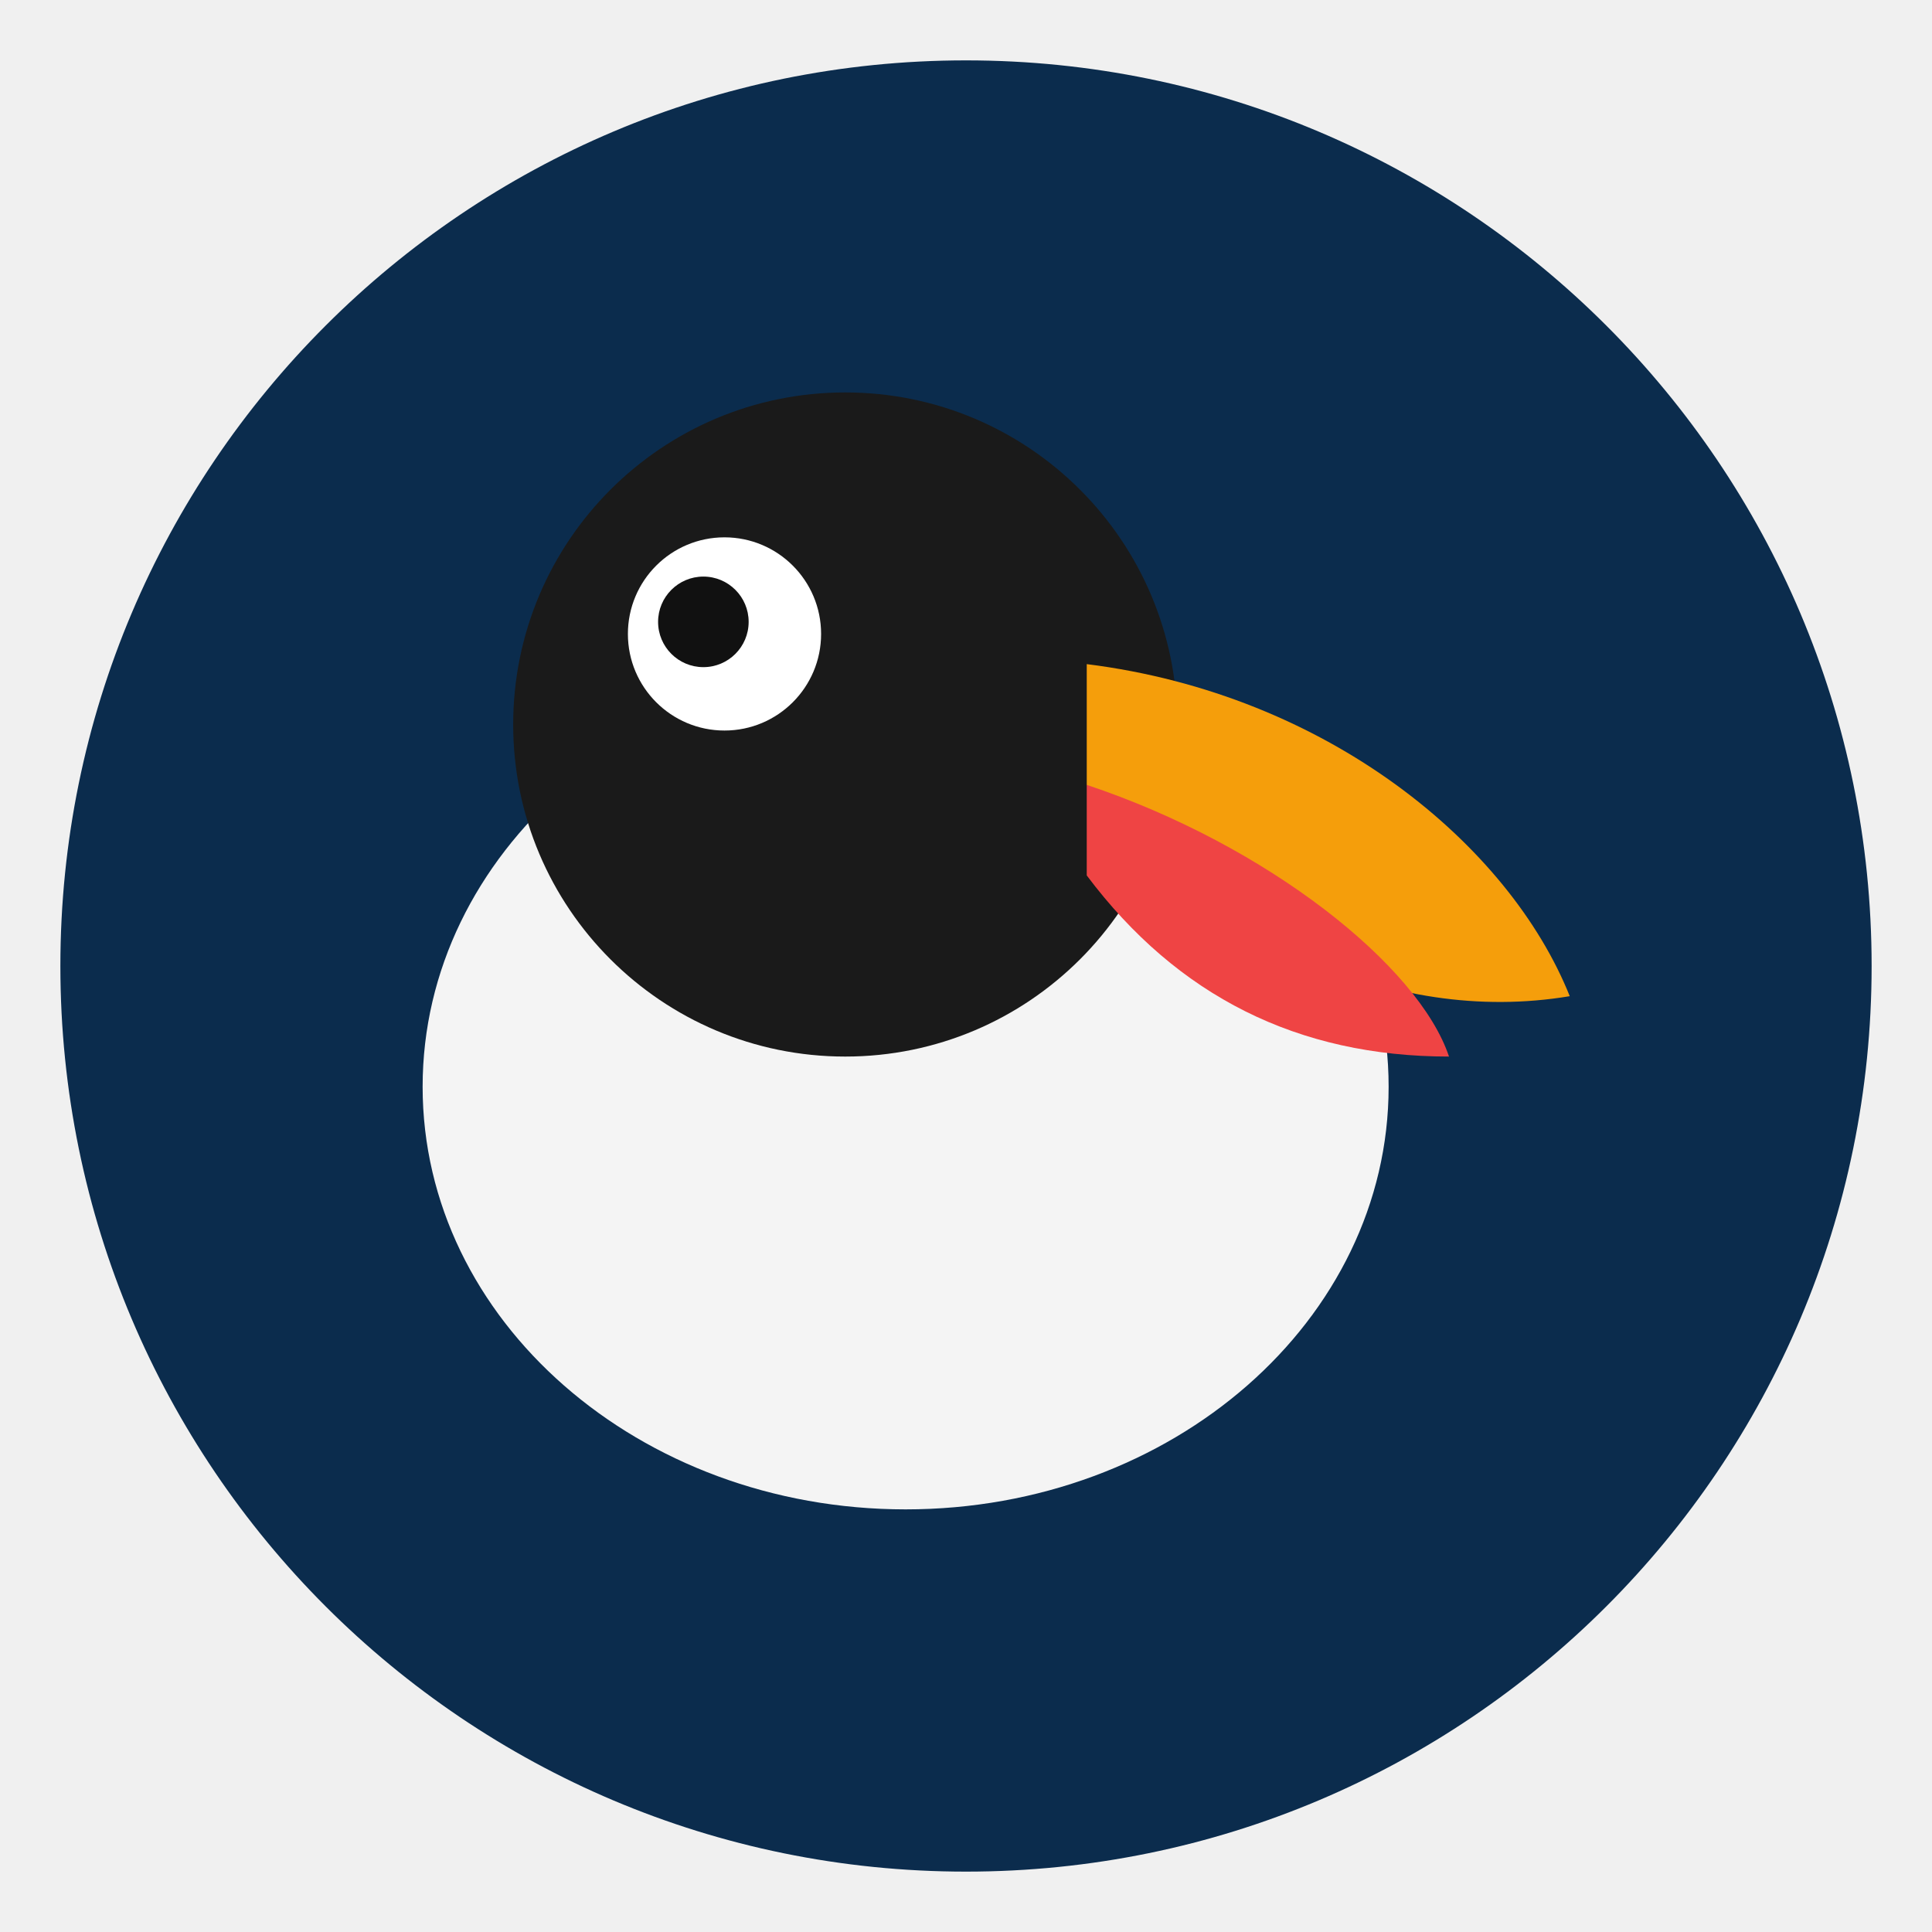
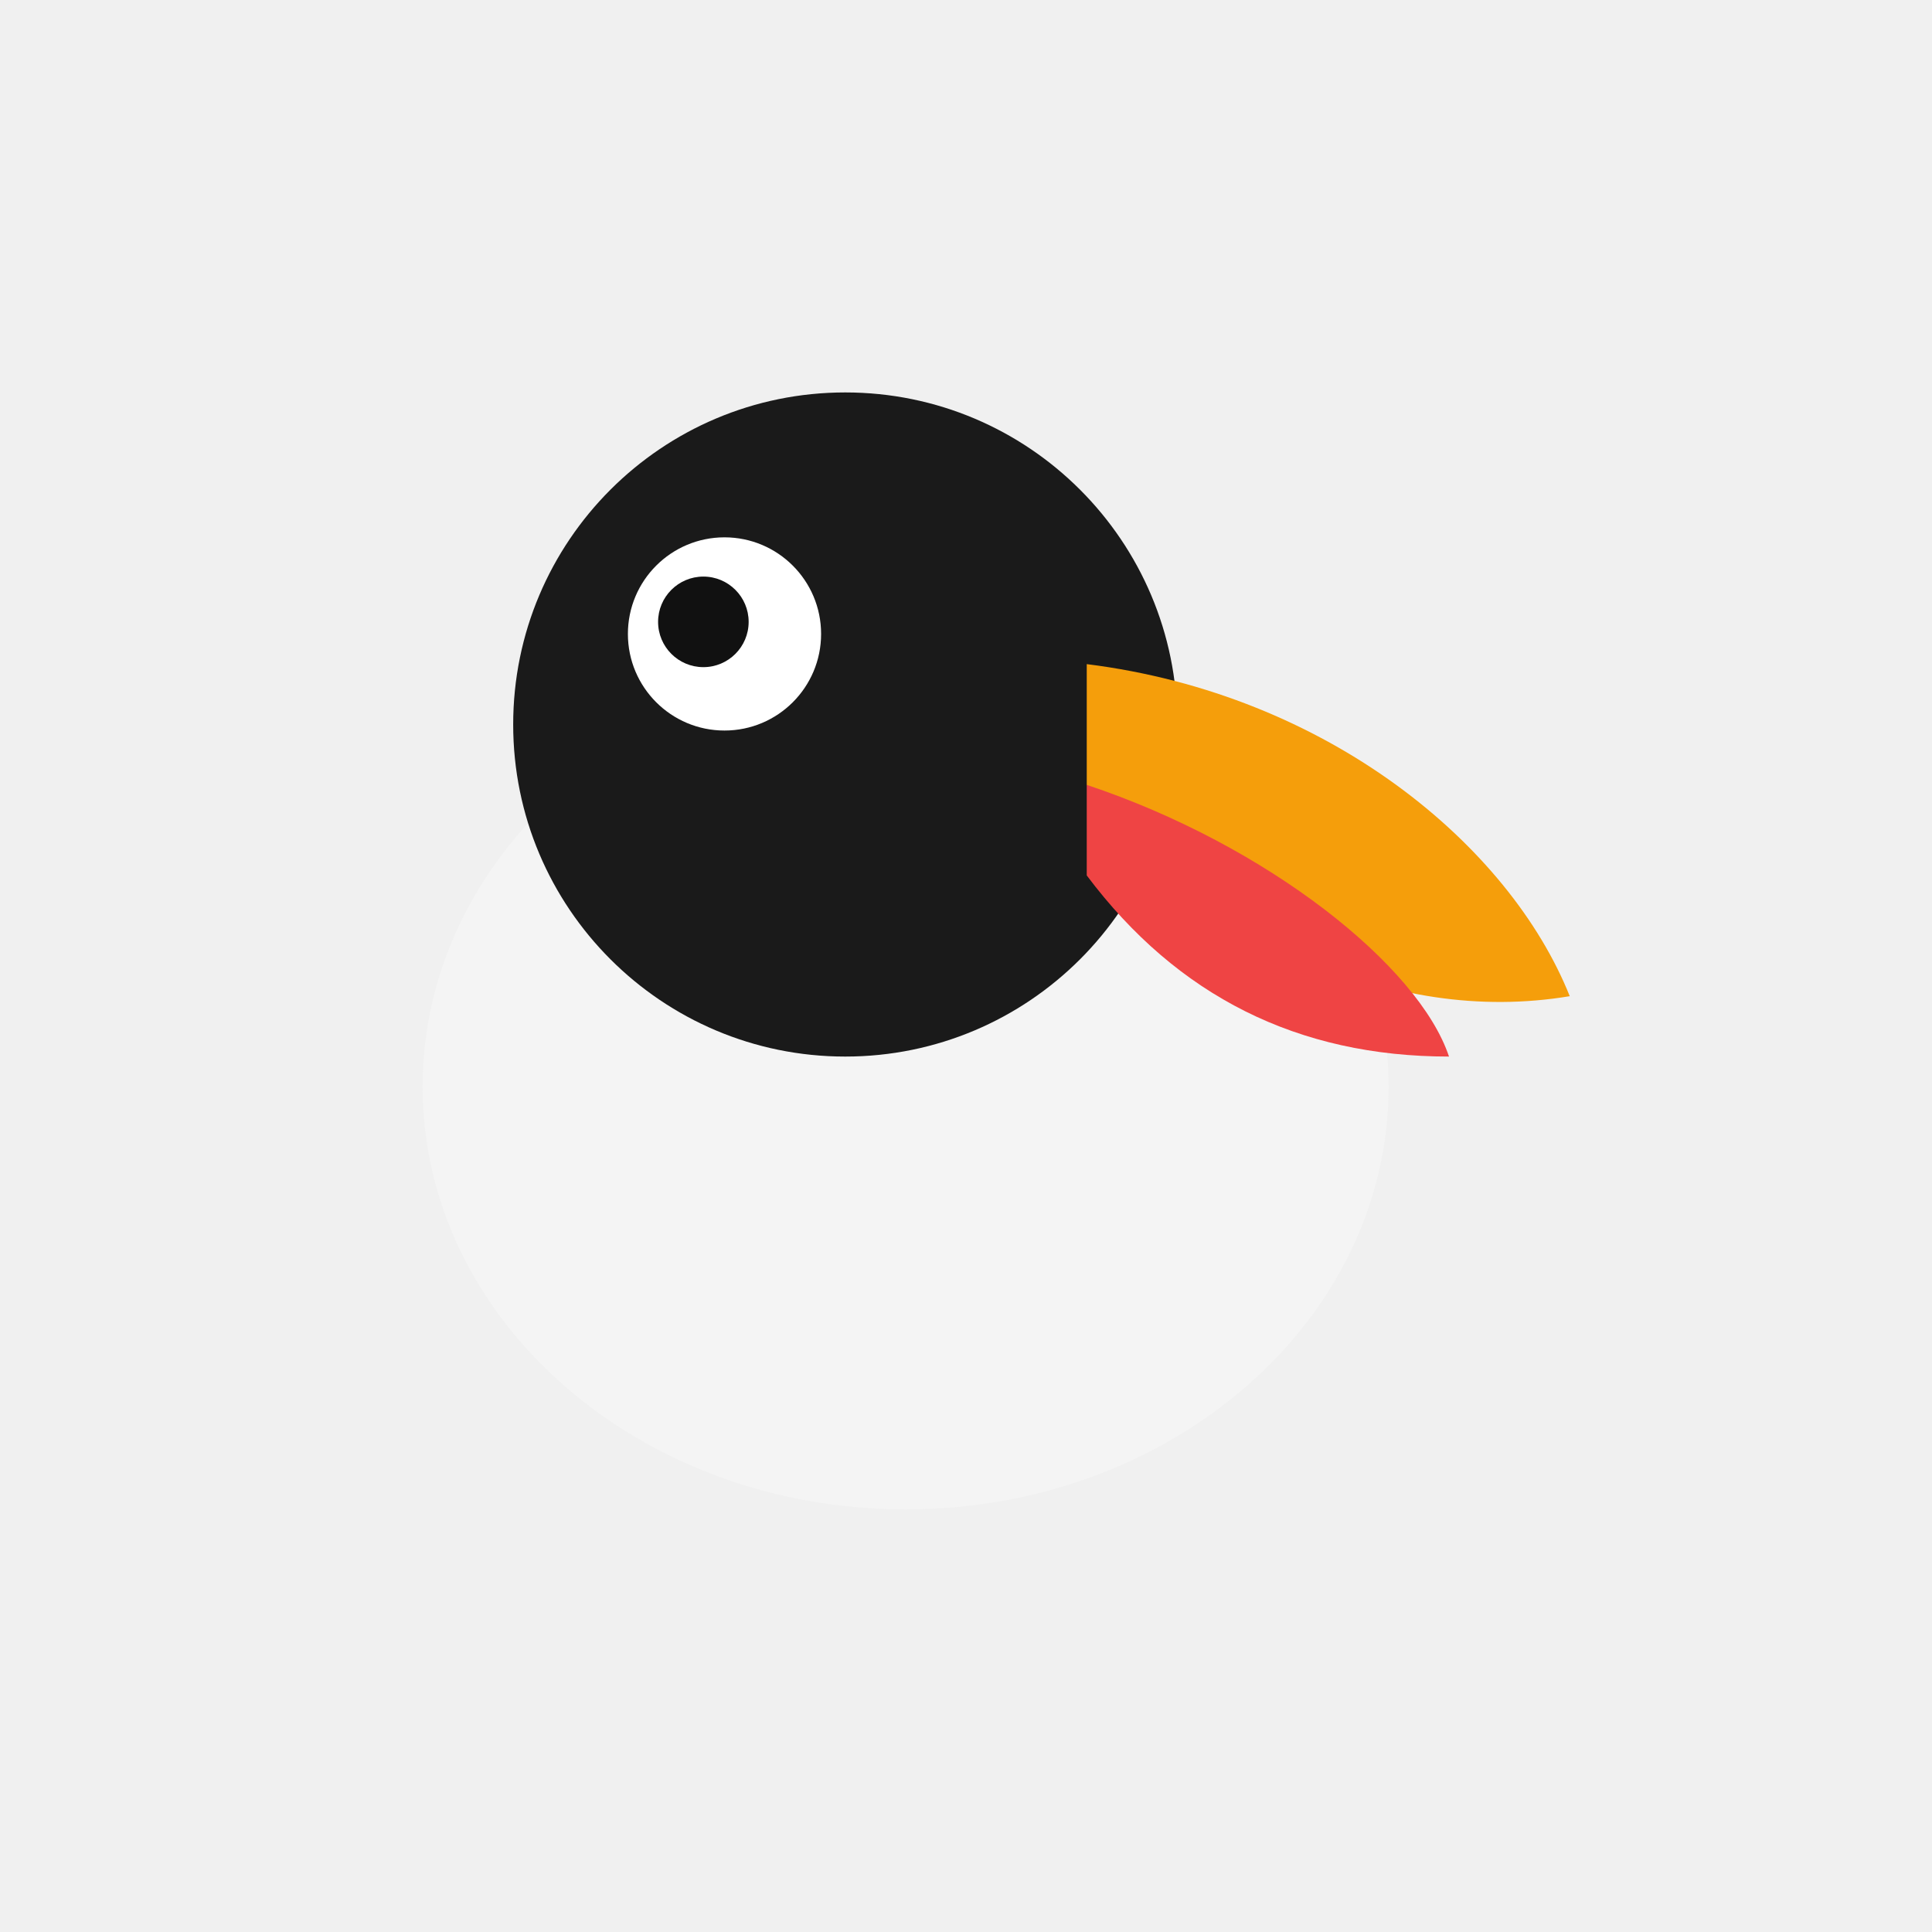
<svg xmlns="http://www.w3.org/2000/svg" viewBox="0 0 64 64" width="64" height="64">
-   <circle cx="32" cy="32" r="30" fill="#0b2c4d" />
  <ellipse cx="30" cy="36" rx="16" ry="14" fill="#f4f4f4" />
  <circle cx="28" cy="24" r="11" fill="#1a1a1a" />
  <circle cx="24" cy="21" r="3.2" fill="#fff" />
  <circle cx="23.3" cy="20.6" r="1.5" fill="#111" />
  <path d="M36 22c8 1 14 6 16 11-6 1-12-2-16-7z" fill="#f59e0b" />
  <path d="M36 26c6 2 11 6 12 9-5 0-9-2-12-6z" fill="#ef4444" />
</svg>
